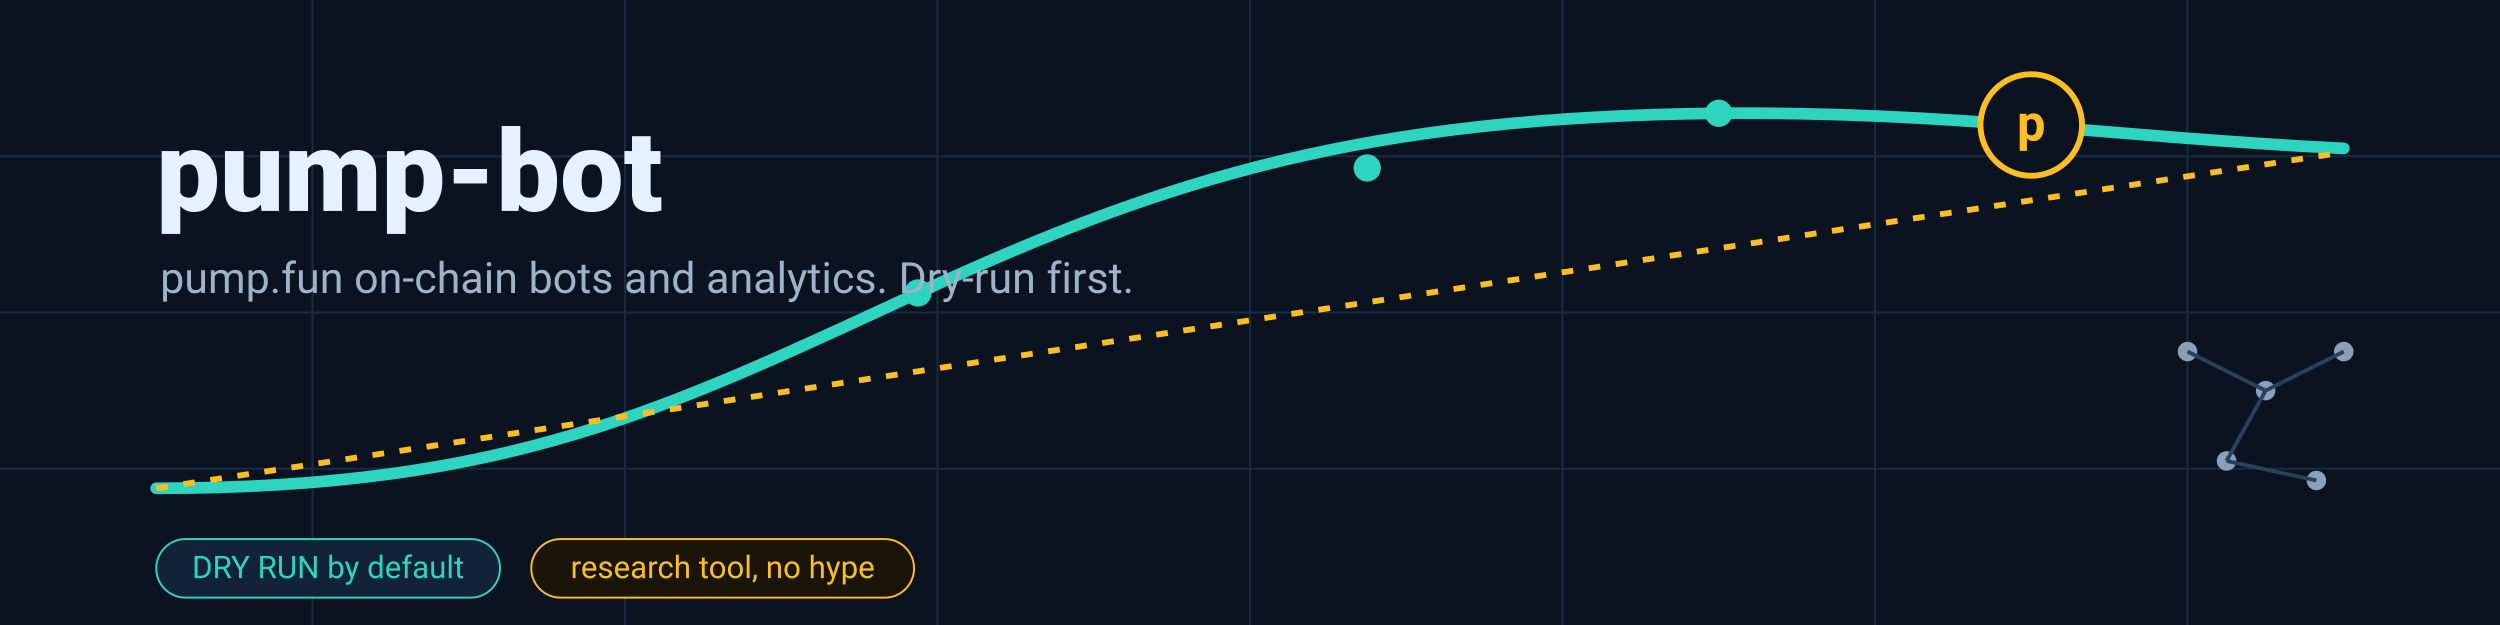
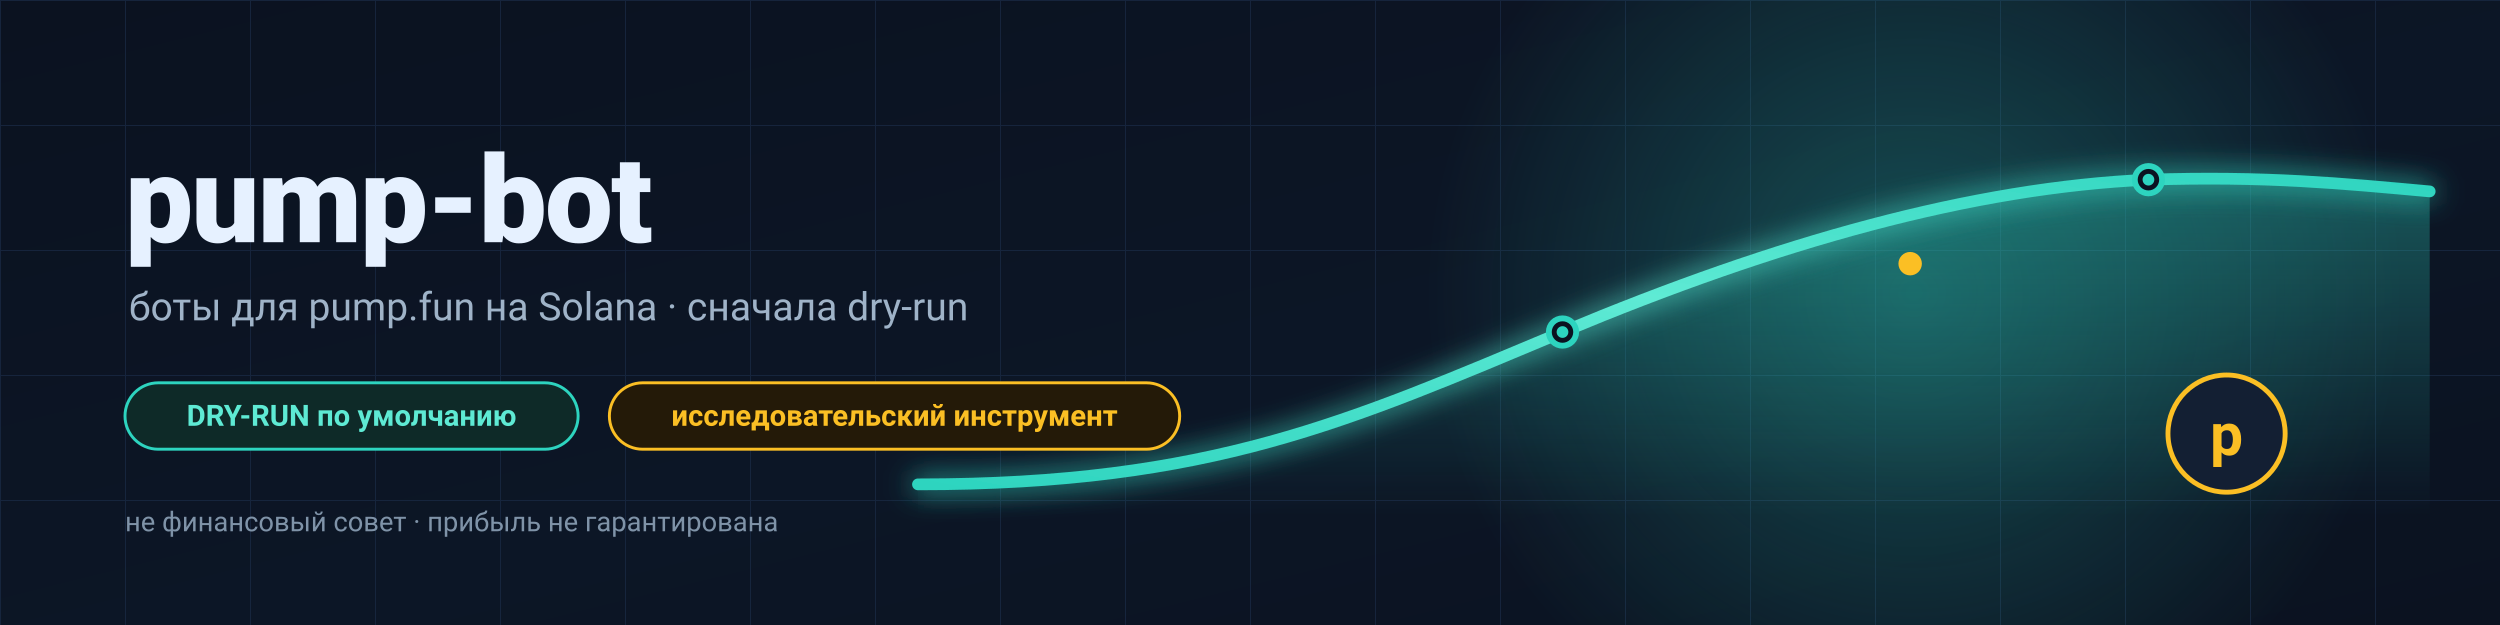
- <svg xmlns="http://www.w3.org/2000/svg" width="1280" height="320" viewBox="0 0 1280 320" role="img" aria-labelledby="t d">
-   <rect width="1280" height="320" fill="#0b1220" />
-   <g stroke="#1a2b45" stroke-width="1">
-     <path d="M0 80h1280M0 160h1280M0 240h1280" />
-     <path d="M160 0v320M320 0v320M480 0v320M640 0v320M800 0v320M960 0v320M1120 0v320" />
-   </g>
-   <g fill="none" stroke="#2dd4bf" stroke-width="6" stroke-linecap="round">
-     <path d="M80 250 C 260 250, 340 210, 470 150 S 700 60, 880 58 C 1000 57, 1080 70, 1200 76" />
+ <svg xmlns="http://www.w3.org/2000/svg" width="1280" height="320" viewBox="0 0 1280 320" role="img" aria-labelledby="bannerTitle bannerDesc">
+   <defs>
+     <linearGradient id="bgFill" x1="0" y1="0" x2="1" y2="1">
+       <stop offset="0" stop-color="#0b1220" />
+       <stop offset="0.55" stop-color="#0c1626" />
+       <stop offset="1" stop-color="#0b1220" />
+     </linearGradient>
+     <linearGradient id="curveStroke" x1="0" y1="1" x2="1" y2="0">
+       <stop offset="0" stop-color="#2dd4bf" />
+       <stop offset="0.55" stop-color="#5eead4" />
+       <stop offset="1" stop-color="#2dd4bf" />
+     </linearGradient>
+     <linearGradient id="curveArea" x1="0" y1="0" x2="0" y2="1">
+       <stop offset="0" stop-color="#2dd4bf" stop-opacity="0.34" />
+       <stop offset="1" stop-color="#2dd4bf" stop-opacity="0" />
+     </linearGradient>
+     <radialGradient id="tealGlow" cx="0.5" cy="0.5" r="0.5">
+       <stop offset="0" stop-color="#2dd4bf" stop-opacity="0.30" />
+       <stop offset="1" stop-color="#2dd4bf" stop-opacity="0" />
+     </radialGradient>
+     <filter id="softGlow" x="-25%" y="-25%" width="150%" height="150%">
+       <feGaussianBlur stdDeviation="7" result="blur" />
+       <feMerge>
+         <feMergeNode in="blur" />
+         <feMergeNode in="SourceGraphic" />
+       </feMerge>
+     </filter>
+     <pattern id="grid" width="64" height="64" patternUnits="userSpaceOnUse">
+       <path d="M64 0H0V64" fill="none" stroke="#1a2b45" stroke-width="1" />
+     </pattern>
+   </defs>
+   <rect width="1280" height="320" fill="url(#bgFill)" />
+   <rect width="1280" height="320" fill="url(#grid)" opacity="0.75" />
+   <circle cx="980" cy="150" r="250" fill="url(#tealGlow)" />
+   <path d="M470 248 C 620 248, 690 216, 800 170 S 1010 96, 1100 92 C 1160 90, 1200 94, 1244 98 L 1244 264 L 470 264 Z" fill="url(#curveArea)" />
+   <path d="M470 248 C 620 248, 690 216, 800 170 S 1010 96, 1100 92 C 1160 90, 1200 94, 1244 98" fill="none" stroke="url(#curveStroke)" stroke-width="6" stroke-linecap="round" filter="url(#softGlow)" />
+   <g fill="#0b1220" stroke="#2dd4bf" stroke-width="3">
+     <circle cx="800" cy="170" r="7" />
+     <circle cx="1100" cy="92" r="7" />
  </g>
  <g fill="#2dd4bf">
-     <circle cx="470" cy="150" r="7" />
-     <circle cx="700" cy="86" r="7" />
-     <circle cx="880" cy="58" r="7" />
+     <circle cx="800" cy="170" r="3" />
+     <circle cx="1100" cy="92" r="3" />
  </g>
-   <g fill="none" stroke="#fbbf24" stroke-width="3" stroke-dasharray="6 8">
-     <path d="M80 250 L 1200 78" />
+   <circle cx="978" cy="135" r="6" fill="#fbbf24" />
+   <circle cx="1140" cy="222" r="30" fill="#131f33" stroke="#fbbf24" stroke-width="2.5" />
+   <text x="1140" y="233" text-anchor="middle" font-family="system-ui, -apple-system, Segoe UI, Roboto, Arial, sans-serif" font-size="30" font-weight="700" fill="#fbbf24">p</text>
+   <text x="64" y="124" font-family="system-ui, -apple-system, Segoe UI, Roboto, Arial, sans-serif" font-size="62" font-weight="800" fill="#e6f1ff" letter-spacing="-1">pump-bot</text>
+   <text x="66" y="164" font-family="system-ui, -apple-system, Segoe UI, Roboto, Arial, sans-serif" font-size="20" fill="#9fb3c8">боты для pump.fun на Solana · сначала dry-run</text>
+   <g font-family="system-ui, -apple-system, Segoe UI, Roboto, Arial, sans-serif" font-size="15" font-weight="600">
+     <rect x="64" y="196" width="232" height="34" rx="17" fill="#0e2a28" stroke="#2dd4bf" stroke-width="1.5" />
+     <text x="180" y="218" text-anchor="middle" fill="#5eead4">DRY-RUN по умолчанию</text>
+     <rect x="312" y="196" width="292" height="34" rx="17" fill="#241a08" stroke="#fbbf24" stroke-width="1.5" />
+     <text x="458" y="218" text-anchor="middle" fill="#fbbf24">исследовательский инструмент</text>
  </g>
-   <g fill="#0b1220" stroke="#fbbf24" stroke-width="3">
-     <circle cx="1040" cy="64" r="26" />
-   </g>
-   <text x="1040" y="72" text-anchor="middle" font-family="system-ui, -apple-system, Segoe UI, Roboto, Arial, sans-serif" font-size="26" font-weight="700" fill="#fbbf24">p</text>
-   <g fill="#8aa0b8" font-family="system-ui, -apple-system, Segoe UI, Roboto, Arial, sans-serif">
-     <circle cx="1120" cy="180" r="5" />
-     <circle cx="1160" cy="200" r="5" />
-     <circle cx="1200" cy="180" r="5" />
-     <circle cx="1140" cy="236" r="5" />
-     <circle cx="1186" cy="246" r="5" />
-     <path d="M1120 180 L 1160 200 L 1200 180 M 1160 200 L 1140 236 M 1140 236 L 1186 246" fill="none" stroke="#2a405c" stroke-width="2" />
-   </g>
-   <text x="80" y="108" font-family="system-ui, -apple-system, Segoe UI, Roboto, Arial, sans-serif" font-size="58" font-weight="800" fill="#e6f1ff">pump-bot</text>
-   <text x="82" y="150" font-family="system-ui, -apple-system, Segoe UI, Roboto, Arial, sans-serif" font-size="22" fill="#9fb3c8">pump.fun on-chain bots and analytics. Dry-run first.</text>
-   <g font-family="system-ui, -apple-system, Segoe UI, Roboto, Arial, sans-serif" font-size="16">
-     <rect x="80" y="276" width="176" height="30" rx="15" fill="#122238" stroke="#2dd4bf" />
-     <text x="168" y="296" text-anchor="middle" fill="#2dd4bf">DRY RUN by default</text>
-     <rect x="272" y="276" width="196" height="30" rx="15" fill="#1a1508" stroke="#fbbf24" />
-     <text x="370" y="296" text-anchor="middle" fill="#fbbf24">research tool, no hype</text>
-   </g>
+   <text x="64" y="272" font-family="system-ui, -apple-system, Segoe UI, Roboto, Arial, sans-serif" font-size="14" fill="#7f93a8">не финансовый совет · прибыль не гарантирована</text>
</svg>
